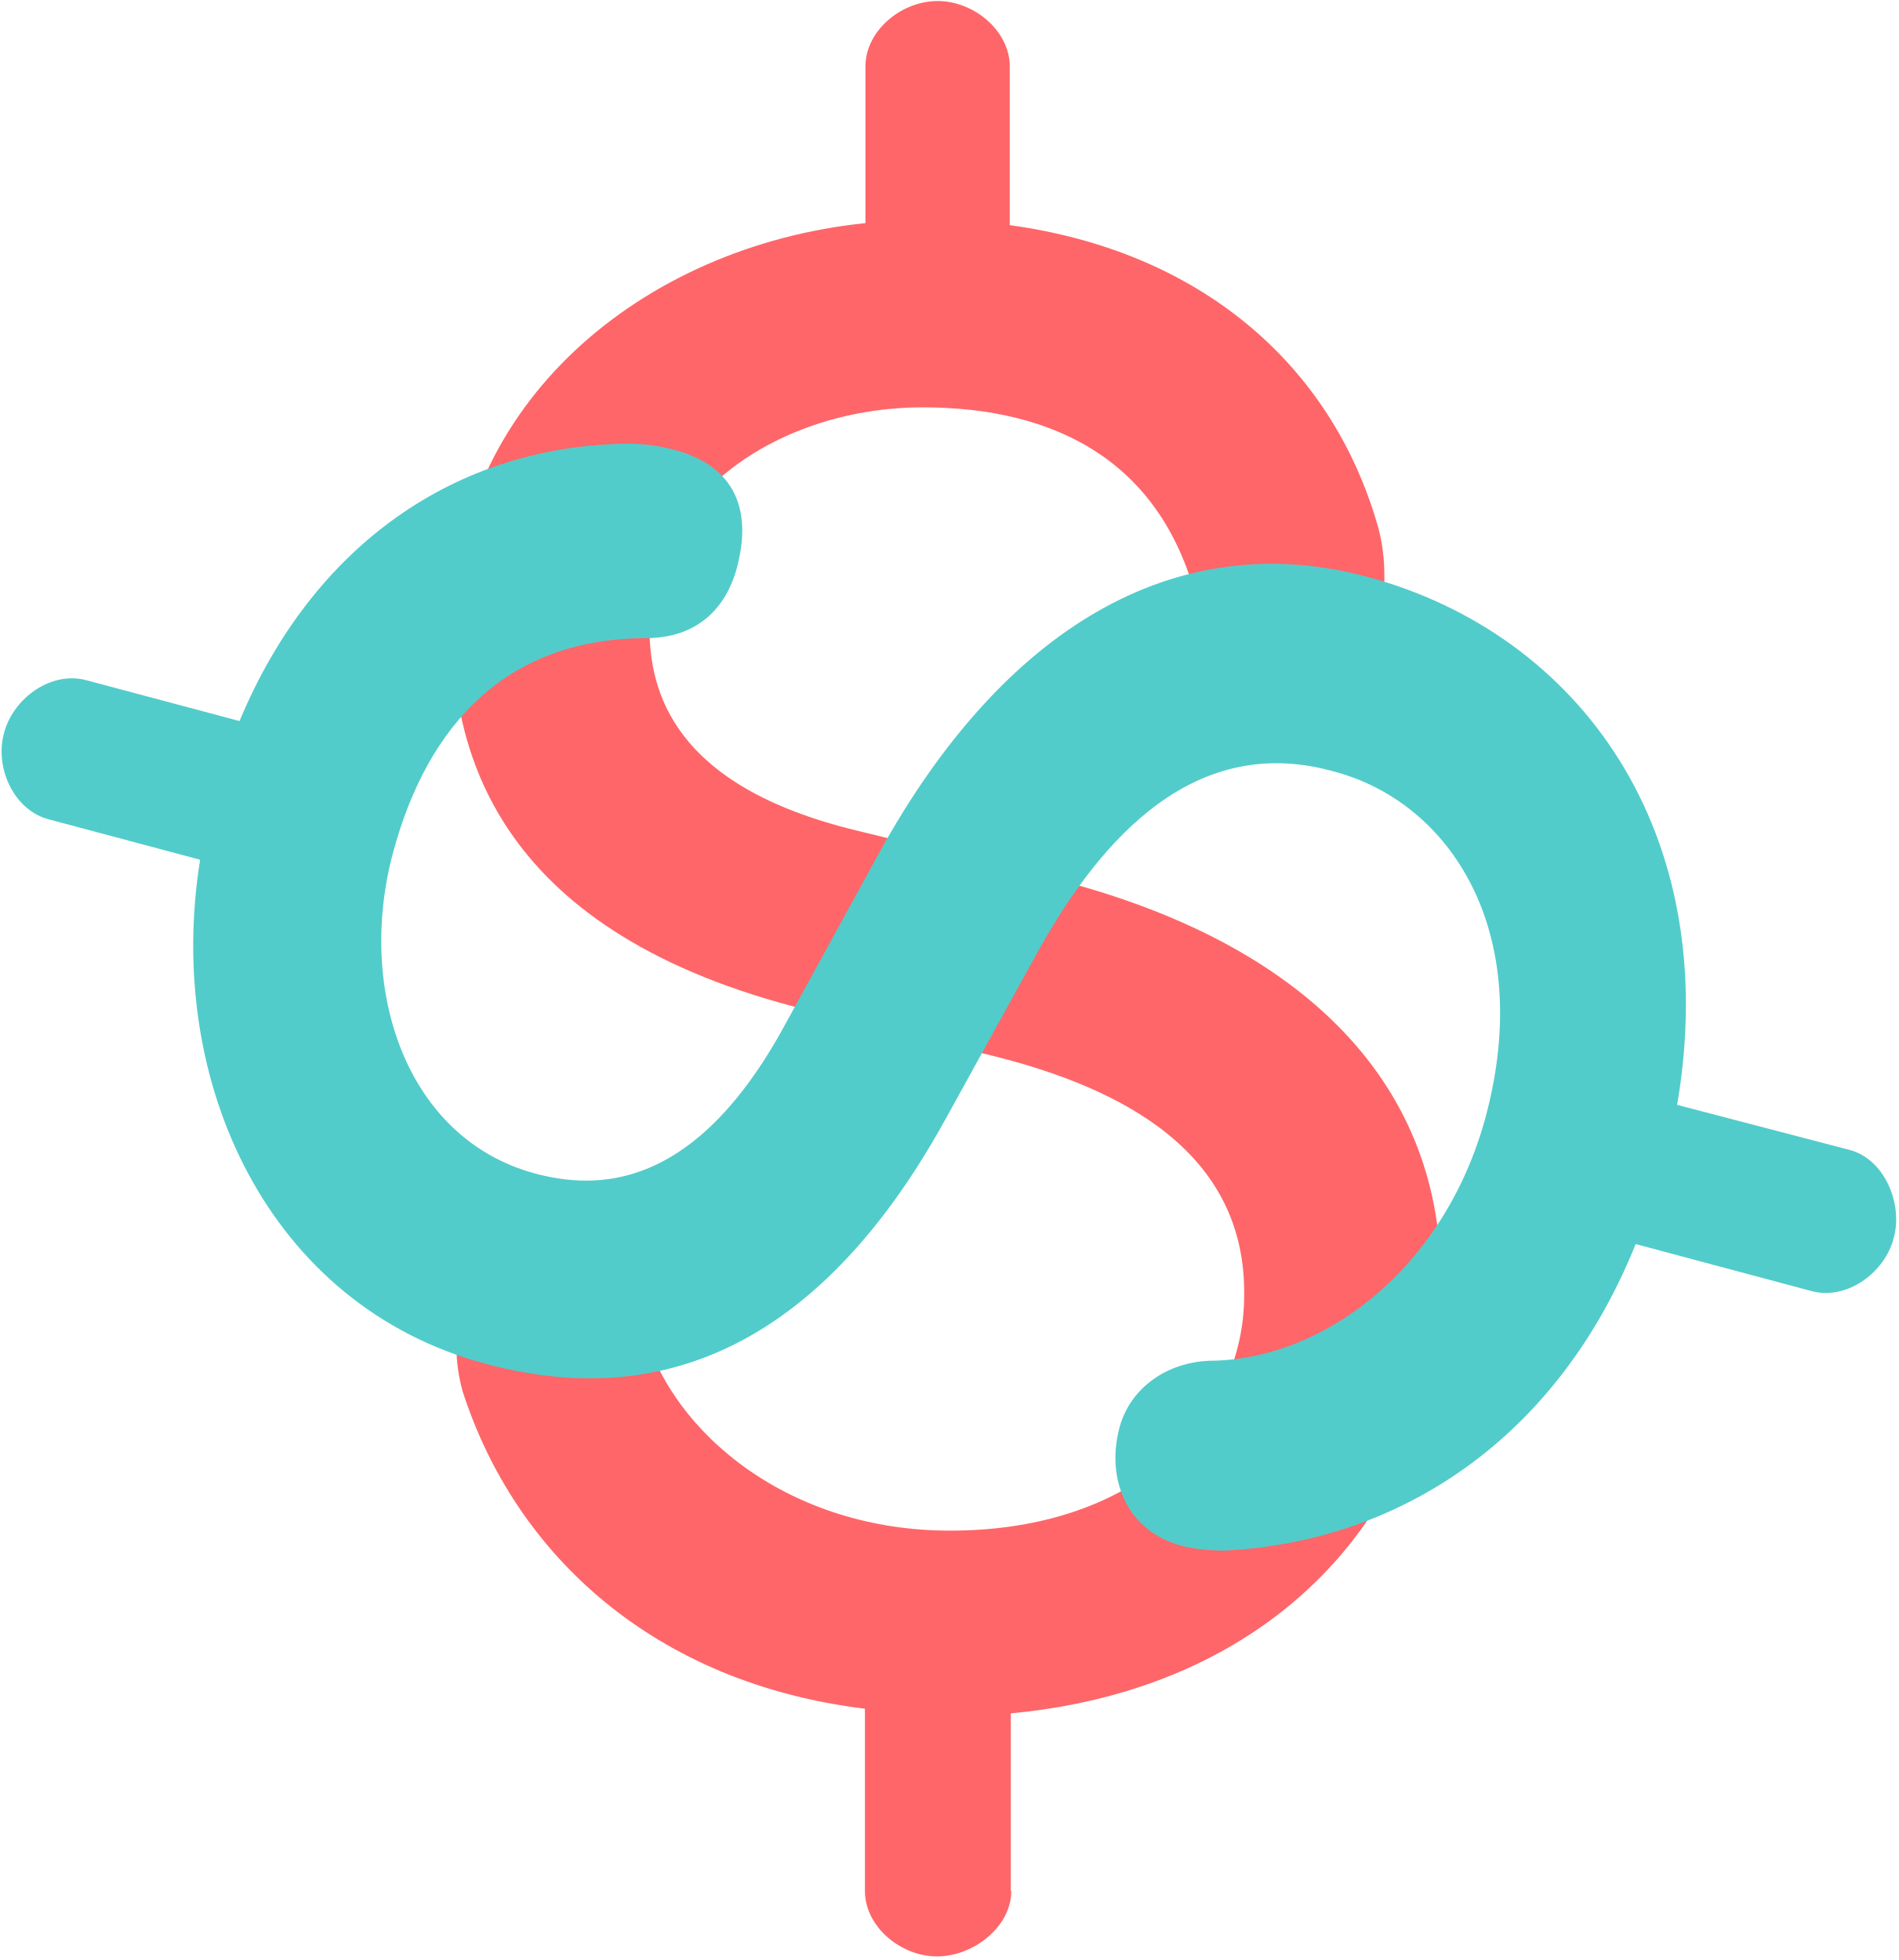
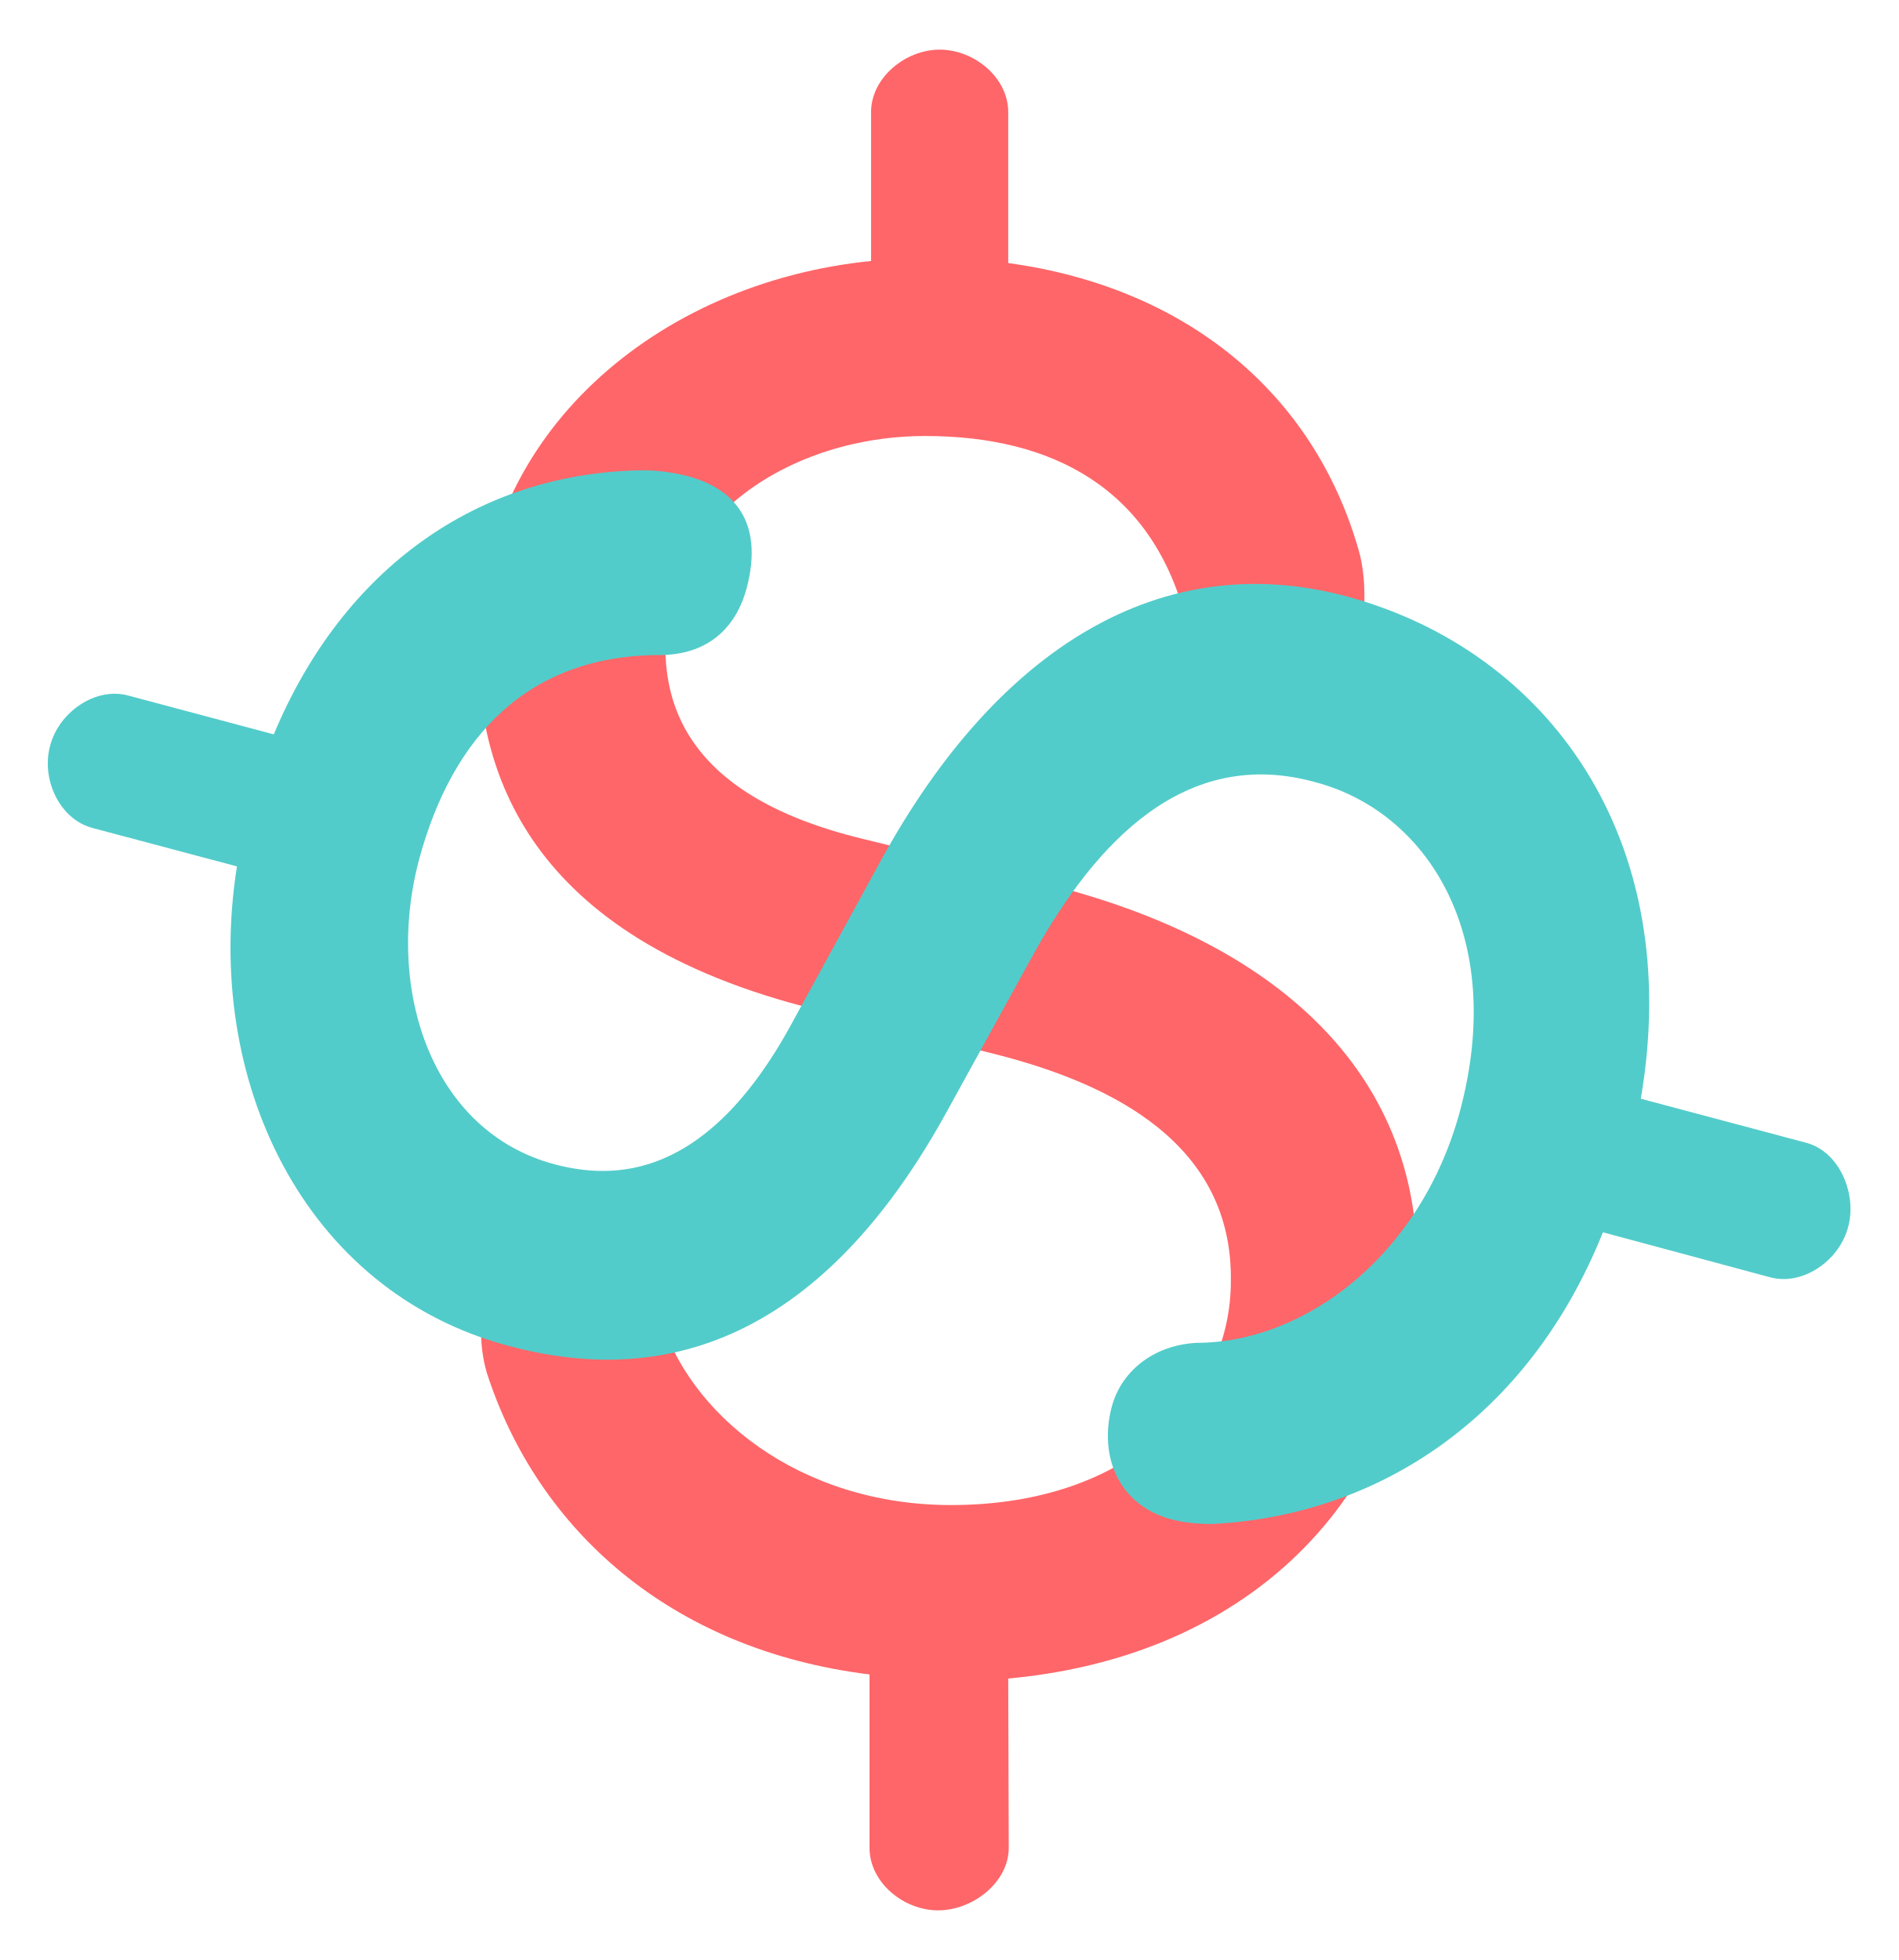
<svg xmlns="http://www.w3.org/2000/svg" version="1.1" id="Layer_1" x="0px" y="0px" viewBox="-314 309 371 383" style="enable-background:new -314 309 371 383;" xml:space="preserve">
  <style type="text/css">
	.st0{enable-background:new    ;}
	.st1{fill:#FF6669;}
	.st2{fill:#52CCCA;}
</style>
  <g class="st0">
-     <path class="st1" d="M-116.4,678.5c0,7-7.4,12.8-14.5,12.8s-14.1-5.8-14.1-12.8v-35.6c-40.9-5-68.2-29.8-78.6-62   c-0.8-2.9-1.2-5.8-1.2-8.3c0-11.6,9.1-17.8,19-17.8c8.3,0,14.9,5.8,17.4,13.6c5.8,21.1,29,39.7,60,39.7c37.6,0,57.5-22.7,57.5-45.9   c0.4-28.1-24-40.5-48.4-46.7l-36.8-9.1c-60.4-14.9-69.5-50-69.5-74.4c0-43.8,36.8-74.9,80.7-79.4V322c0-7,7-12.8,14.1-12.8   s14.1,5.8,14.1,12.8v31c36.8,5,62.9,26.9,72,59.1c0.8,2.9,1.2,6.2,1.2,9.5c0,9.1-4.5,17.4-19,17.4c-7,0-14.9-2.9-17.8-13.2   c-7-26.5-27.3-37.2-53.4-37.2c-27.7,0-53.4,17-53.4,43c0,12.4,4.5,31,40.5,39.7l37.2,9.1c48.8,12,76.9,39.3,76.9,78.2   c0,43-30.2,80.2-84,85.2V678.5z" />
+     <path class="st1" d="M-116.9,670.1c0,6.7-7,12.2-13.8,12.2c-6.8,0-13.4-5.5-13.4-12.2v-33.9c-38.9-4.8-64.9-28.3-74.8-59   c-0.8-2.8-1.1-5.5-1.1-7.9c0-11,8.7-16.9,18.1-16.9c7.9,0,14.2,5.5,16.6,12.9c5.5,20.1,27.6,37.8,57.1,37.8   c35.8,0,54.7-21.6,54.7-43.7c0.4-26.7-22.8-38.5-46-44.4l-35-8.7c-57.5-14.2-66.1-47.6-66.1-70.8c0-41.7,35-71.3,76.8-75.5v-29.1   c0-6.7,6.7-12.2,13.4-12.2c6.8,0,13.4,5.5,13.4,12.2v29.5c35,4.8,59.8,25.6,68.5,56.2c0.8,2.8,1.1,5.9,1.1,9   c0,8.7-4.3,16.6-18.1,16.6c-6.7,0-14.2-2.8-16.9-12.6c-6.7-25.2-26-35.4-50.8-35.4c-26.4,0-50.8,16.2-50.8,40.9   c0,11.8,4.3,29.5,38.5,37.8l35.4,8.7C-63.8,493-37.1,519-37.1,556c0,40.9-28.7,76.3-79.9,81L-116.9,670.1L-116.9,670.1z" />
  </g>
  <g class="st0">
-     <path class="st2" d="M47.4,533.7c6.8,1.8,10.5,10.5,8.6,17.3c-1.8,6.8-9.2,12.1-16,10.3l-34.4-9.2c-15.4,38.3-46.4,58.2-80.3,59.9   c-3,0-5.9-0.3-8.3-0.9c-11.2-3-14.8-13.4-12.3-23c2.1-8,9.4-12.9,17.7-13.2c21.9-0.1,45.8-17.7,53.9-47.7   c9.7-36.4-7.1-61.4-29.5-67.4c-27.1-7.7-45.4,12.7-57.7,34.6l-18.3,33.2c-30,54.5-66.3,54.2-89.9,47.9   c-42.3-11.3-62.8-54.9-55.8-98.5l-29.6-7.9c-6.8-1.8-10.6-10.1-8.7-16.9c1.8-6.8,9.2-12.1,16-10.3l30,8   c14.3-34.3,42.2-53.8,75.8-54.2c3,0,6.3,0.4,9.5,1.3c8.8,2.4,15.6,8.9,11.9,22.9c-1.8,6.8-6.7,13.6-17.4,13.8   c-27.4-0.1-43,16.7-49.8,41.9c-7.2,26.8,2.6,55.9,27.7,62.7c12,3.2,31.1,3.6,48.8-28.9l18.4-33.6c24.2-44,57.9-64.1,95.4-54.1   c41.5,11.1,69.7,49.9,60.6,103.2L47.4,533.7z" />
+     <path class="st2" d="M38.9,532.3c6.5,1.7,10,10,8.2,16.5c-1.7,6.5-8.8,11.5-15.2,9.8l-32.7-8.8c-14.6,36.4-44.1,55.4-76.4,57   c-2.9,0-5.6-0.3-7.9-0.9c-10.7-2.9-14.1-12.7-11.7-21.9c2-7.6,8.9-12.3,16.8-12.6c20.8-0.1,43.6-16.8,51.3-45.4   c9.2-34.6-6.8-58.4-28.1-64.1c-25.8-7.3-43.2,12.1-54.9,32.9l-17.4,31.6c-28.5,51.8-63.1,51.6-85.5,45.6   c-40.2-10.7-59.7-52.2-53.1-93.7l-28.2-7.5c-6.5-1.7-10.1-9.6-8.3-16.1c1.7-6.5,8.8-11.5,15.2-9.8l28.5,7.6   c13.6-32.6,40.1-51.2,72.1-51.6c2.9,0,6,0.4,9,1.2c8.4,2.3,14.8,8.5,11.3,21.8c-1.7,6.5-6.4,12.9-16.6,13.1   c-26.1-0.1-40.9,15.9-47.4,39.9c-6.8,25.5,2.5,53.2,26.4,59.6c11.4,3,29.6,3.4,46.4-27.5l17.5-32c23-41.9,55.1-61,90.8-51.5   c39.5,10.6,66.3,47.5,57.6,98.2L38.9,532.3z" />
  </g>
</svg>
